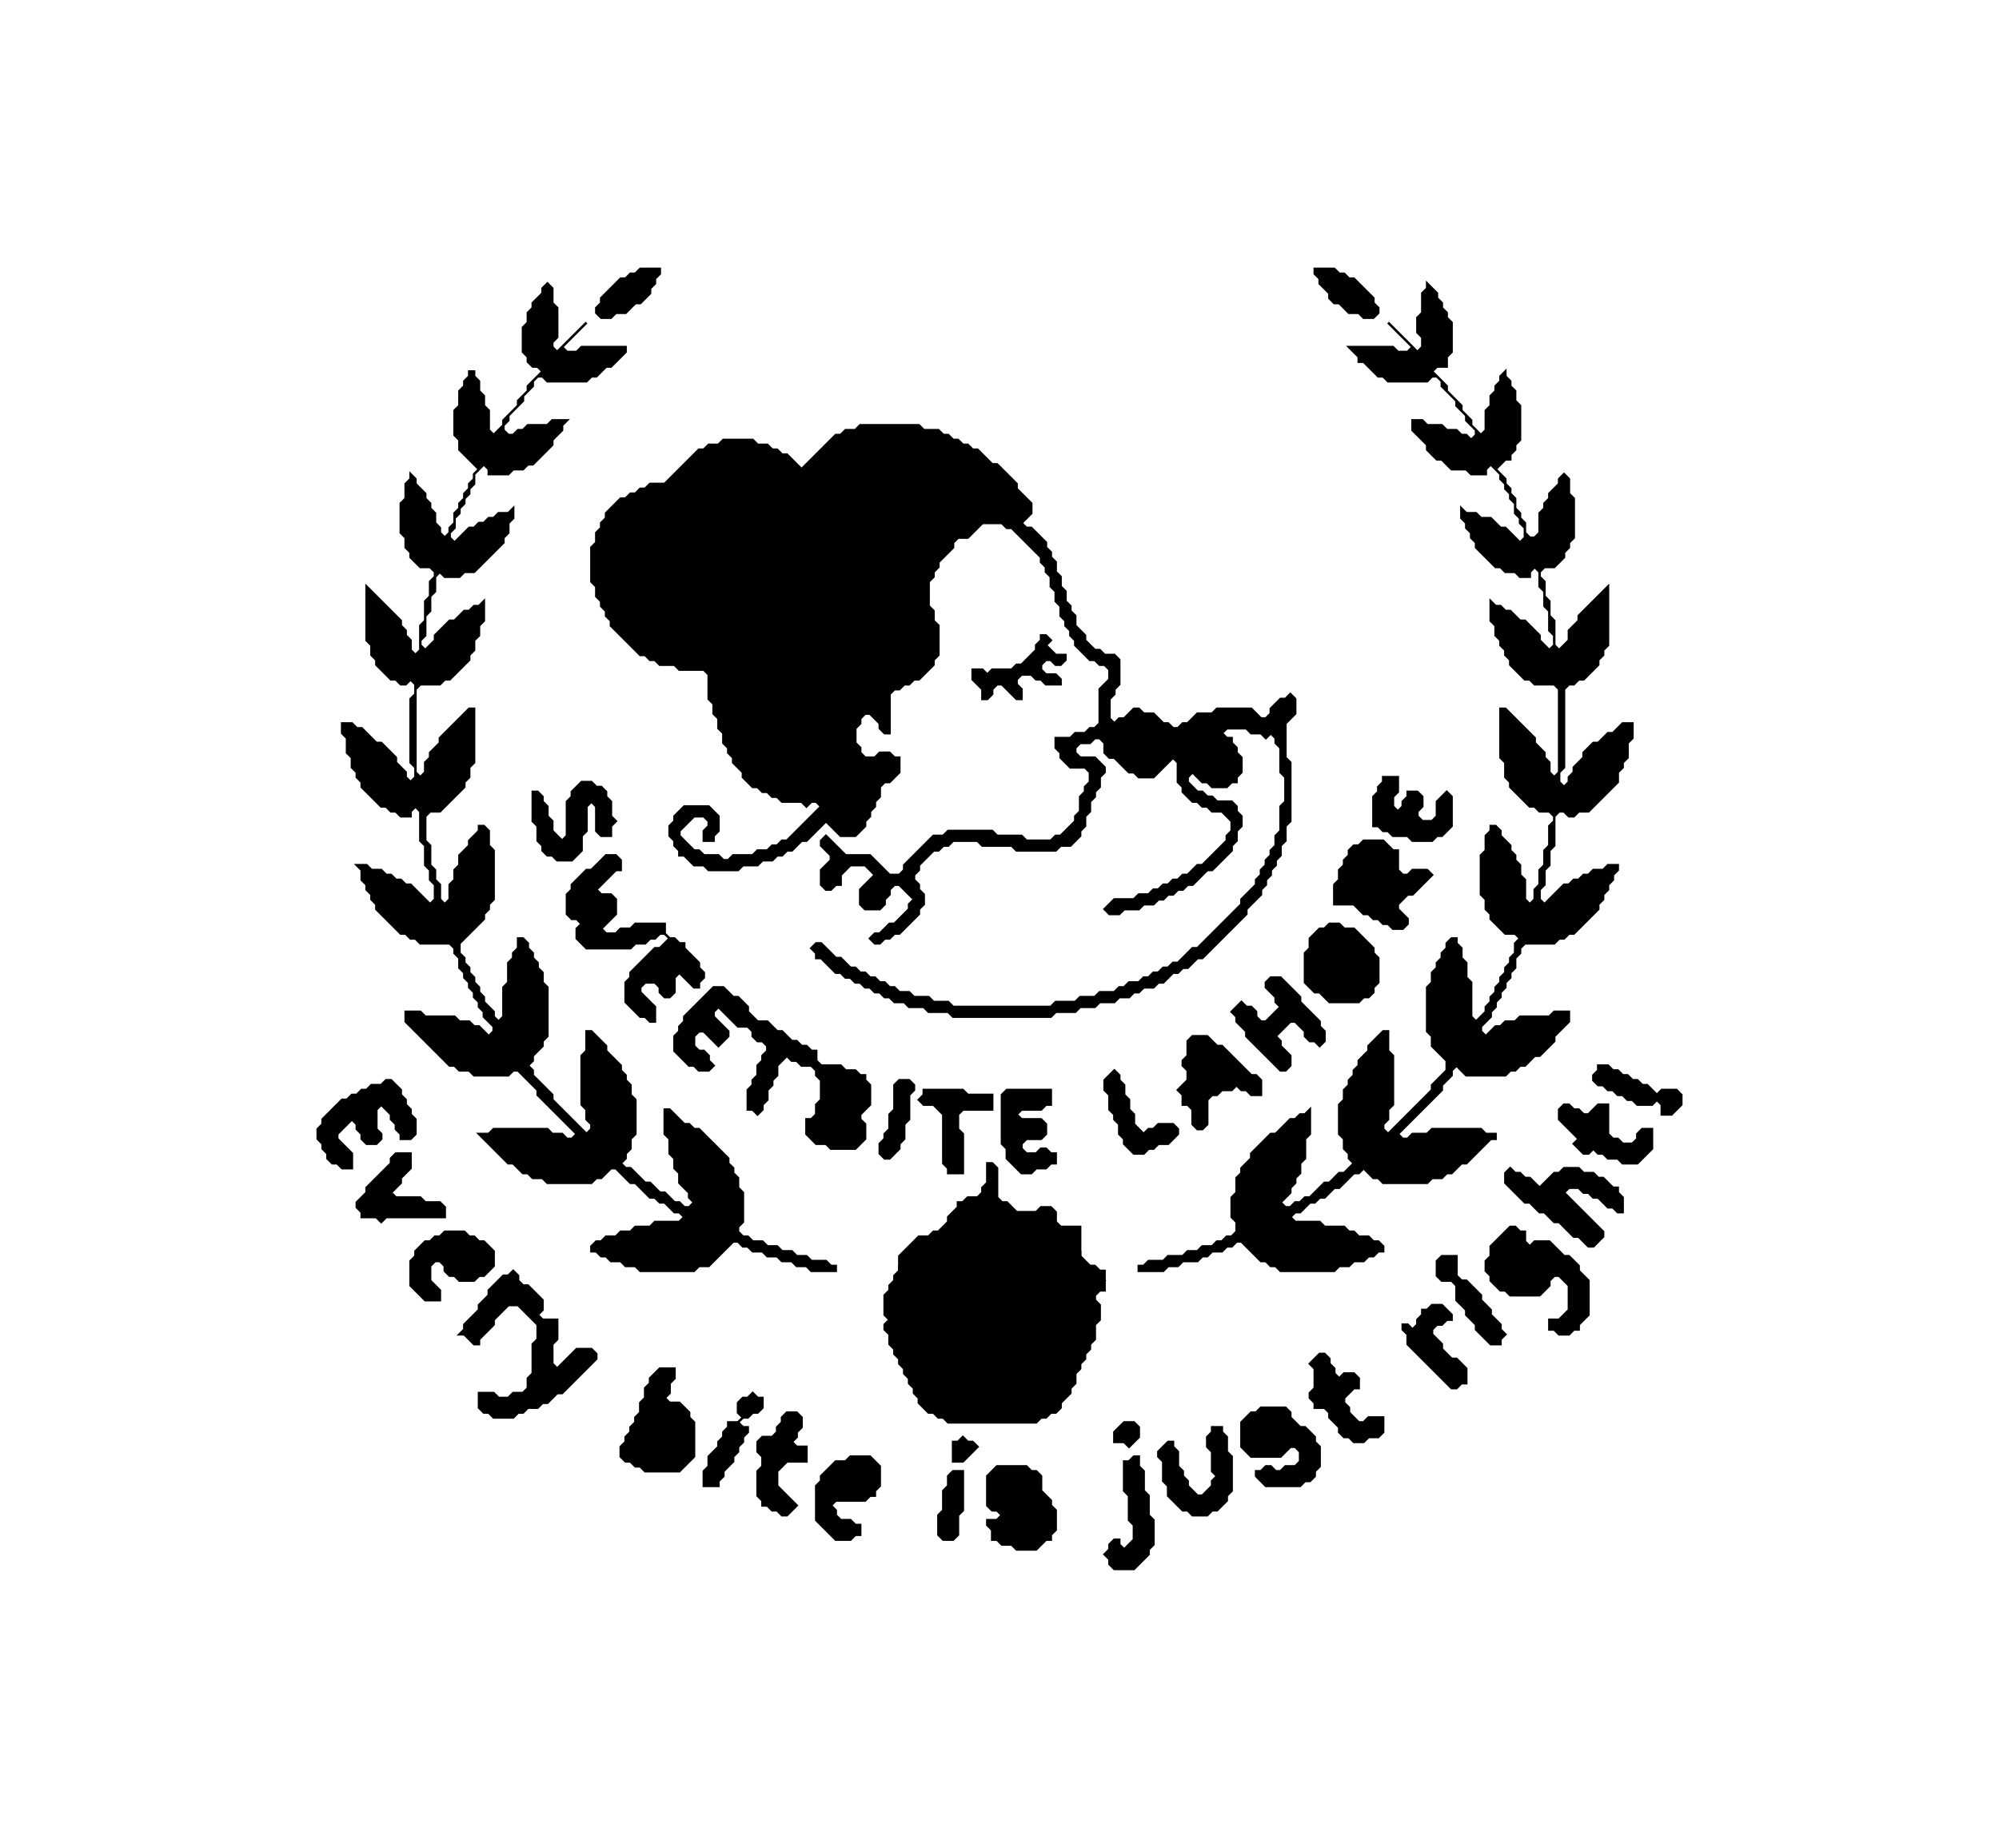
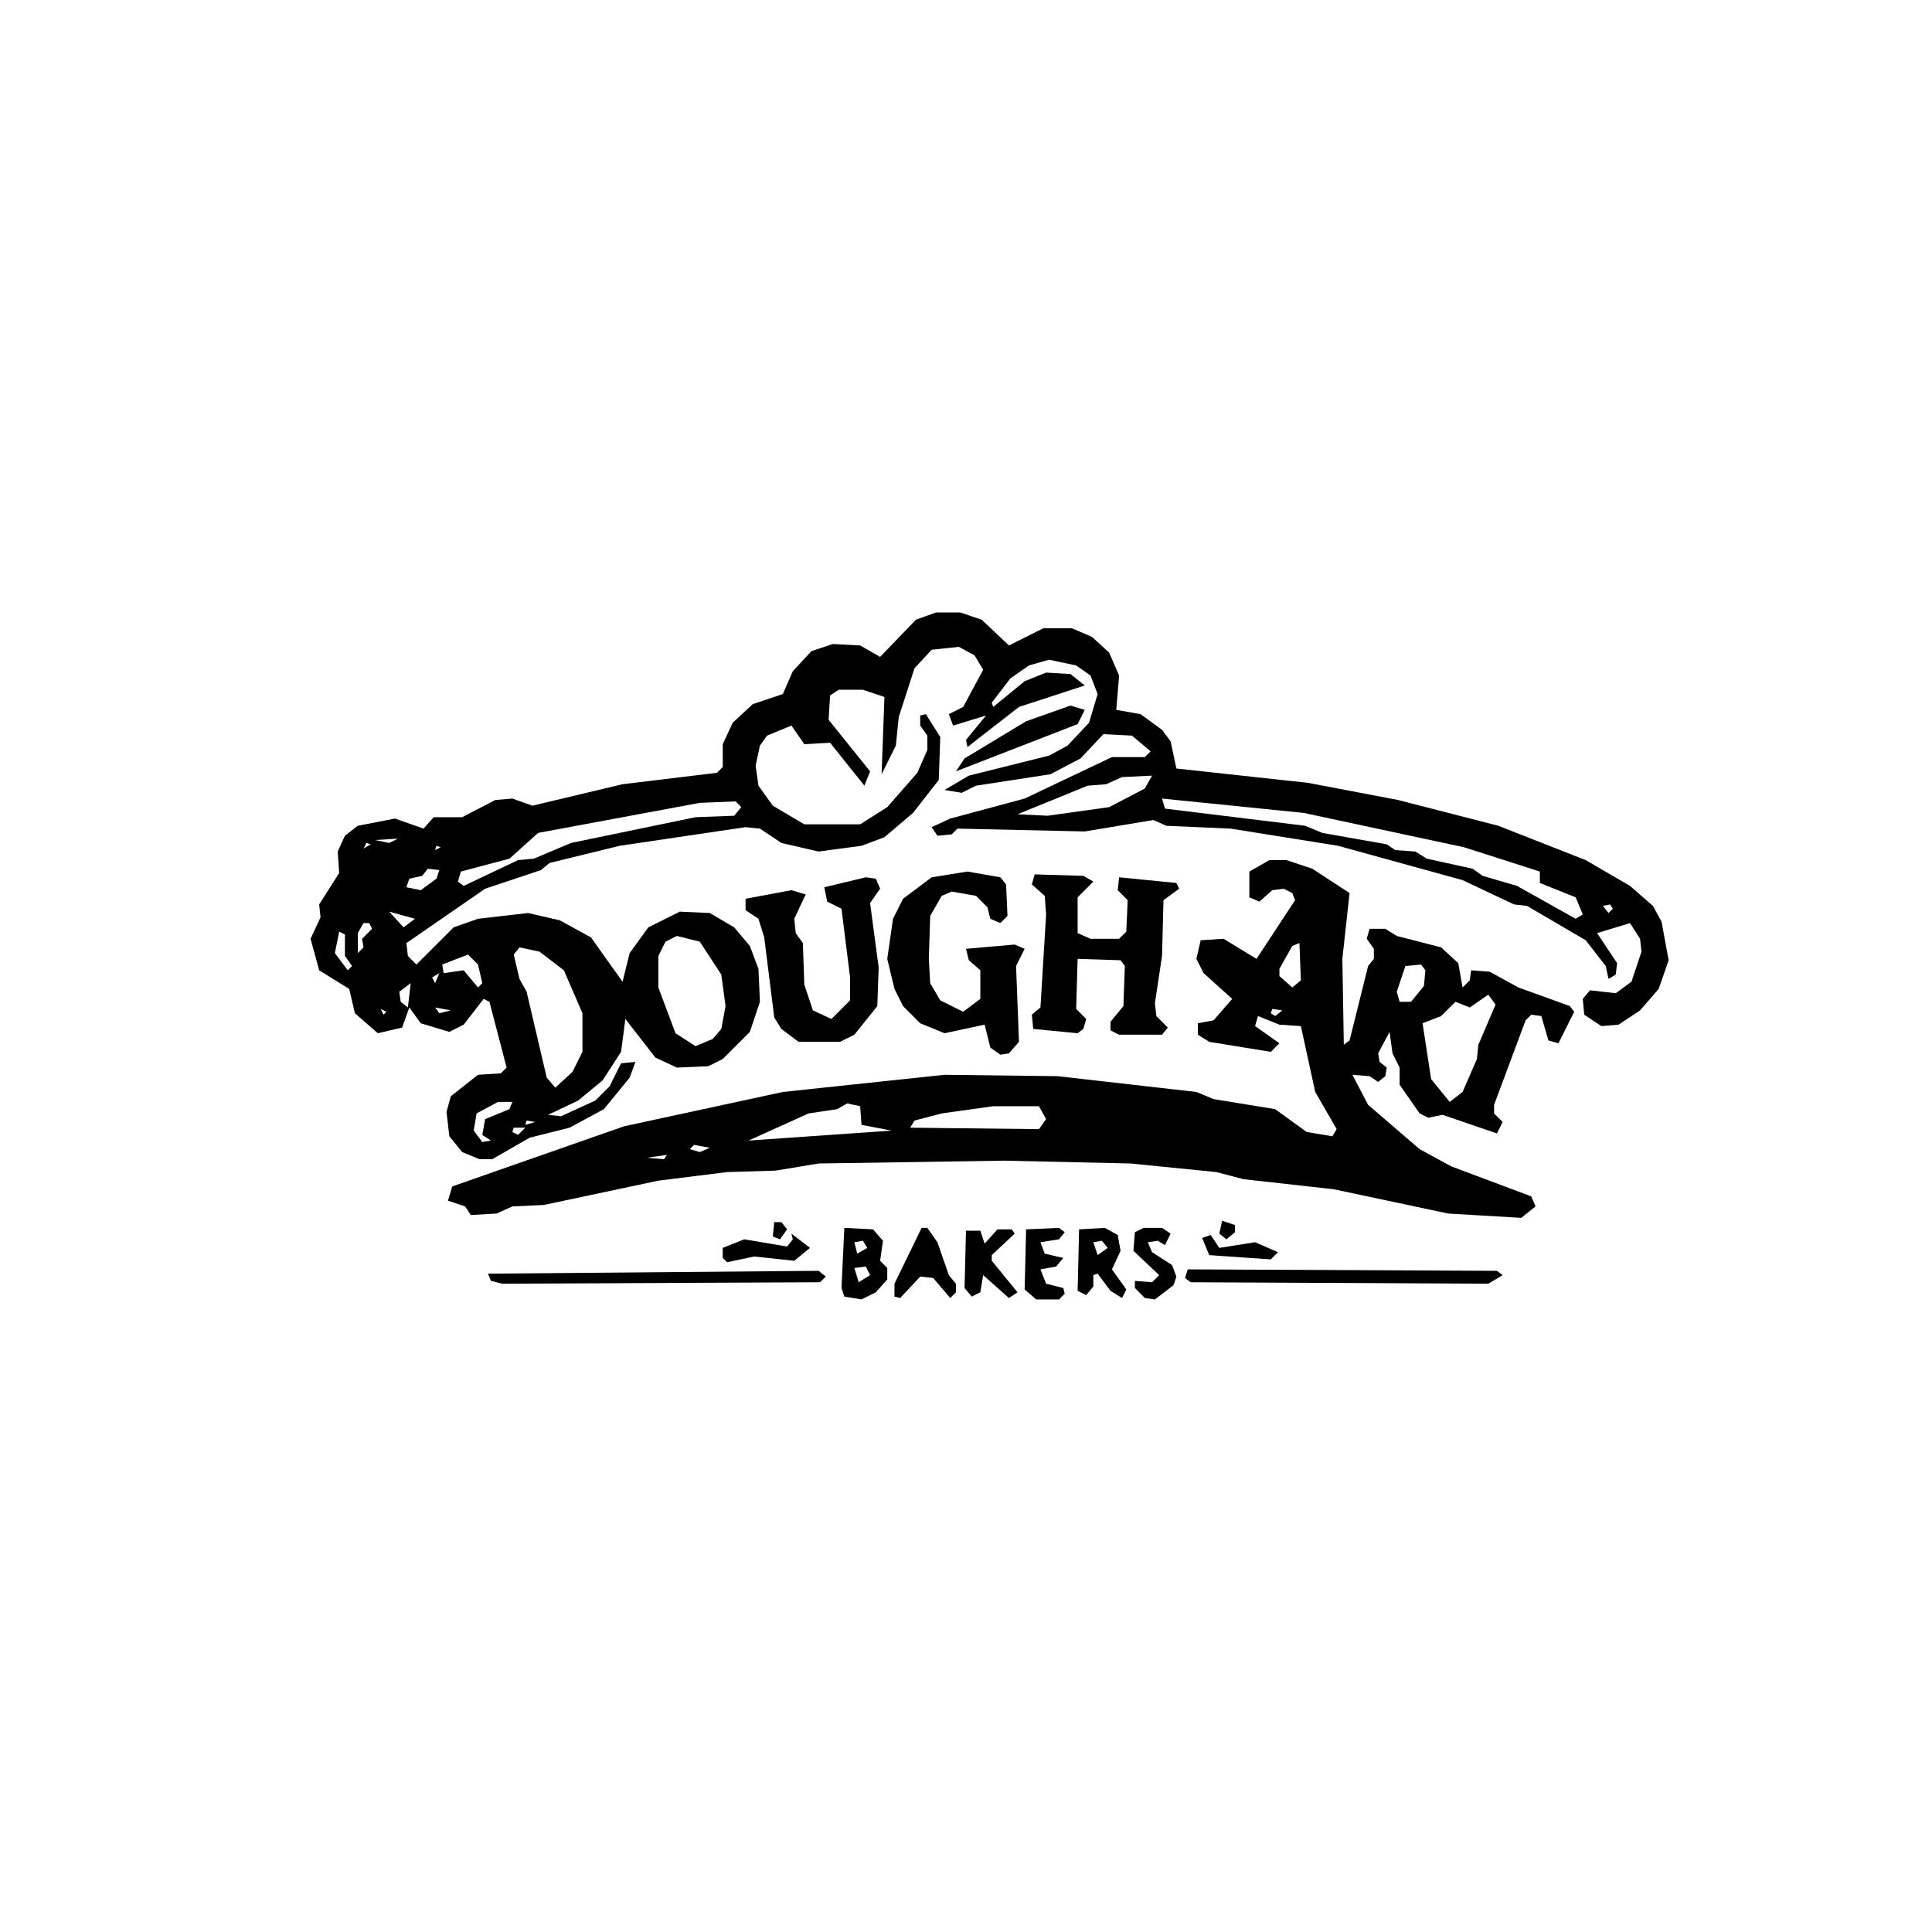
- <svg xmlns="http://www.w3.org/2000/svg" baseProfile="full" height="378" version="1.1" width="409">
-   <defs />
-   <polygon fill="black" points="204,311 205,310 211,310 212,311 210,313 207,313 206,312 205,312" stroke="black" stroke-width="0.5" />
-   <polygon fill="black" points="195,301 194,302 194,304 193,305 193,309 192,310 192,314 193,315 195,315 196,314 196,310 197,309 197,301" stroke="black" stroke-width="0.5" />
-   <polygon fill="black" points="204,300 202,302 202,308 203,309 204,309 205,310 204,311 202,311 202,312 203,313 203,315 204,315 205,316 207,316 208,317 212,317 214,315 215,315 215,314 216,313 216,309 215,308 215,307 213,305 213,302 212,301 211,301 210,300" stroke="black" stroke-width="0.5" />
-   <polygon fill="black" points="232,298 231,299 230,299 230,305 231,306 231,311 232,312 232,315 230,317 229,316 229,315 228,315 227,316 227,317 226,318 227,319 227,320 228,321 232,321 235,318 235,317 236,316 236,311 235,310 235,306 234,305 234,301 233,300 233,298" stroke="black" stroke-width="0.5" />
-   <polygon fill="black" points="174,298 173,299 171,299 168,302 168,303 167,304 167,311 171,315 174,315 175,314 176,314 176,312 175,312 174,311 172,311 171,310 171,309 170,308 171,307 177,307 178,306 179,306 179,305 180,304 180,300 178,298" stroke="black" stroke-width="0.5" />
-   <polygon fill="black" points="197,294 196,295 195,295 195,299 197,299 200,296 199,295 198,295" stroke="black" stroke-width="0.5" />
-   <polygon fill="black" points="248,292 248,293 247,294 247,296 248,297 248,301 249,302 248,303 248,304 246,306 245,306 243,304 243,303 242,302 242,301 241,300 241,297 240,296 240,295 239,295 237,297 237,298 238,299 238,303 239,304 239,306 242,309 243,309 244,310 247,310 248,309 249,309 251,307 251,306 252,305 252,298 251,297 251,294 250,293 250,292" stroke="black" stroke-width="0.5" />
-   <polygon fill="black" points="230,291 228,293 228,295 230,295 231,296 233,294 233,292 232,291" stroke="black" stroke-width="0.5" />
-   <polygon fill="black" points="134,291 135,290 136,290 138,292 138,293 139,294 138,295 138,296 137,297 133,297 132,296 132,295 133,294 133,293 134,292" stroke="black" stroke-width="0.5" />
-   <polygon fill="black" points="161,289 160,290 160,291 159,292 159,293 158,294 156,294 155,295 155,297 156,298 156,300 155,301 155,306 156,307 156,308 157,308 158,309 159,309 160,310 161,310 163,308 159,304 159,301 161,299 165,299 165,296 163,296 162,295 163,294 163,293 164,292 164,290 163,289" stroke="black" stroke-width="0.5" />
-   <polygon fill="black" points="258,288 257,289 256,289 254,291 254,296 256,298 262,298 264,296 265,296 266,297 266,299 265,300 263,300 262,301 261,301 260,300 259,300 258,301 257,301 257,302 259,304 266,304 267,303 268,303 269,302 269,301 270,300 270,296 269,295 269,294 267,292 266,292 264,290 264,289 263,288" stroke="black" stroke-width="0.5" />
-   <polygon fill="black" points="154,285 153,286 152,286 151,287 151,289 152,290 151,291 149,291 149,292 148,293 148,294 147,295 147,296 145,298 145,300 144,301 144,304 147,304 147,303 148,302 148,301 150,299 150,298 151,297 151,296 152,295 152,294 153,293 153,292 152,292 151,291 152,290 153,290 154,289 155,289 156,288 156,286 155,286" stroke="black" stroke-width="0.5" />
-   <polygon fill="black" points="135,280 133,282 133,283 132,284 132,286 131,287 131,289 130,290 130,291 129,292 129,293 128,294 128,295 127,296 127,298 128,299 129,299 130,300 131,300 132,301 139,301 142,298 142,291 141,290 141,289 139,287 137,287 136,286 137,285 137,283 138,282 138,280" stroke="black" stroke-width="0.5" />
-   <polygon fill="black" points="270,277 268,279 269,280 269,284 268,285 268,286 269,287 269,288 271,288 272,289 272,290 274,292 274,293 275,294 276,294 277,295 279,295 280,294 282,294 283,293 283,290 280,290 279,291 278,291 276,289 276,288 275,287 275,286 277,284 278,284 278,282 277,281 275,281 274,282 273,281 273,280 272,279 272,278 271,277" stroke="black" stroke-width="0.5" />
-   <polygon fill="black" points="293,267 292,268 291,268 291,269 290,270 290,271 289,272 288,271 287,271 287,272 288,273 288,275 297,284 298,284 299,283 300,283 300,280 298,278 297,278 295,276 295,275 293,273 293,272 294,271 295,271 296,270 297,270 297,269 295,267" stroke="black" stroke-width="0.5" />
-   <polygon fill="black" points="105,260 104,261 103,261 100,264 100,265 98,267 98,268 95,271 95,272 94,273 95,273 97,275 98,275 98,274 101,271 101,270 104,267 106,267 110,271 110,274 109,275 109,281 108,282 108,284 107,285 105,285 104,286 102,286 101,285 98,285 98,288 99,289 100,289 101,290 105,290 106,289 107,289 108,288 110,288 111,287 112,287 114,285 115,285 122,278 122,277 121,276 118,276 114,280 113,279 113,275 114,274 114,270 111,270 110,269 111,268 111,266 108,263 107,263 106,262 106,261" stroke="black" stroke-width="0.5" />
-   <polygon fill="black" points="295,257 294,258 294,261 295,262 297,262 298,263 298,266 300,268 300,269 302,271 302,272 305,275 307,275 307,274 308,273 307,272 307,271 305,269 305,268 303,266 303,265 300,262 299,262 298,261 298,257" stroke="black" stroke-width="0.5" />
-   <polygon fill="black" points="311,255 313,257 313,261 312,262 311,261 310,261 309,260 309,257" stroke="black" stroke-width="0.5" />
-   <polygon fill="black" points="91,252 90,253 89,253 88,254 87,254 85,256 85,257 84,258 84,263 87,266 90,266 90,264 88,262 88,259 89,258 90,258 91,259 91,260 92,261 93,261 94,262 97,262 98,261 99,261 101,259 101,256 99,254 98,254 97,253 96,253 95,252" stroke="black" stroke-width="0.5" />
-   <polygon fill="black" points="309,251 305,255 305,257 304,258 304,260 305,261 305,262 307,264 308,264 309,265 315,265 317,263 317,262 318,261 319,261 321,263 321,268 319,270 317,270 317,272 318,272 319,273 321,273 322,272 323,272 323,271 325,269 325,262 323,260 323,259 321,257 320,257 317,254 314,254 313,255 312,254 312,252 311,252 310,251" stroke="black" stroke-width="0.5" />
-   <polygon fill="black" points="212,249 213,248 214,248 216,250 216,252 217,253 218,252 219,252 220,253 220,255 221,256 221,259 222,260 224,260 226,262 223,265 224,266 224,267 223,268 224,269 223,270 221,270 221,271 222,272 222,273 221,274 220,273 217,273 217,274 213,278 211,278 210,279 204,279 203,278 201,278 200,277 198,277 197,278 192,278 191,277 189,277 188,276 187,276 183,272 183,271 182,270 182,265 183,264 183,263 184,262 184,259 185,258 185,257 186,256 187,256 189,254 190,254 191,253 193,253 194,252 194,251 195,250 196,251 196,254 197,255 197,256 198,257 199,257 199,256 200,255 201,256 206,256 207,255 207,254 208,253 208,251 210,249" stroke="black" stroke-width="0.5" />
-   <polygon fill="black" points="309,239 308,240 308,242 312,246 313,246 315,248 316,248 318,250 319,250 322,253 323,253 325,255 326,255 328,253 328,252 320,244 321,243 323,243 324,244 325,244 326,245 327,245 329,247 330,247 331,248 332,248 332,245 331,244 331,243 330,243 328,241 327,241 326,240 324,240 323,239 320,239 319,240 318,240 315,243 313,241 312,241 311,240 310,240" stroke="black" stroke-width="0.5" />
-   <polygon fill="black" points="202,238 202,242 201,243 201,244 200,245 198,245 197,246 196,246 196,247 194,249 194,250 192,252 191,252 190,253 188,253 184,257 184,260 183,261 183,262 182,263 182,264 181,265 181,269 182,270 181,271 181,272 182,273 182,275 183,276 183,277 184,278 184,279 185,280 185,281 186,282 186,283 187,284 187,285 188,286 188,287 190,289 191,289 192,290 193,290 194,291 212,291 213,290 214,290 215,289 216,289 217,288 217,287 219,285 219,284 220,283 220,281 221,280 221,279 222,278 222,277 223,276 223,275 224,274 224,271 225,270 225,267 224,266 224,265 225,264 226,264 226,260 225,260 224,259 223,259 221,257 221,251 217,251 216,250 216,248 215,247 213,247 212,248 208,248 206,246 205,246 204,245 204,239 203,238" stroke="black" stroke-width="0.5" />
-   <polygon fill="black" points="81,236 80,237 80,238 75,243 75,244 73,246 73,247 74,248 74,249 77,249 78,250 79,249 91,249 91,247 90,246 87,246 86,245 81,245 80,244 82,242 82,241 84,239 84,236" stroke="black" stroke-width="0.5" />
-   <polygon fill="black" points="320,226 319,227 319,229 323,233 322,234 324,236 325,236 326,235 327,236 328,236 329,237 331,237 332,238 335,238 338,235 338,231 336,231 335,232 335,233 334,234 332,234 331,233 330,233 329,232 329,226 327,226 325,228 324,228 323,227 322,227 321,226" stroke="black" stroke-width="0.5" />
-   <polygon fill="black" points="206,223 205,224 205,234 206,235 206,237 209,240 211,240 212,239 214,239 215,238 216,238 216,236 215,236 214,235 213,235 212,236 210,236 209,235 209,234 210,233 213,233 214,232 214,230 213,229 209,229 208,228 209,227 213,227 214,226 215,226 215,223" stroke="black" stroke-width="0.5" />
-   <polygon fill="black" points="189,223 189,224 188,225 189,226 191,226 193,228 193,238 194,239 194,240 197,240 197,232 196,231 196,228 197,227 203,227 203,224 198,224 197,223" stroke="black" stroke-width="0.5" />
-   <polygon fill="black" points="184,221 183,222 183,227 182,228 182,231 181,232 181,233 180,234 180,236 181,237 182,237 184,235 184,234 185,233 185,230 186,229 186,224 187,223 187,222 186,221" stroke="black" stroke-width="0.5" />
-   <polygon fill="black" points="79,221 78,222 76,222 75,223 74,223 73,224 72,224 71,225 70,225 66,229 66,230 65,231 65,233 66,234 66,235 67,236 67,237 68,238 69,238 70,239 72,239 72,236 69,233 69,232 72,229 73,230 73,231 74,232 74,233 75,234 77,234 78,233 78,232 77,231 77,227 78,226 80,228 80,229 81,230 81,231 82,232 82,233 84,233 85,232 85,229 84,228 84,227 83,226 83,225 82,224 82,223 80,221" stroke="black" stroke-width="0.5" />
-   <polygon fill="black" points="228,219 226,221 226,223 227,224 227,227 228,228 228,229 229,230 229,232 230,233 230,234 232,236 234,236 235,235 236,235 237,234 239,234 241,232 241,231 240,230 237,230 236,231 235,231 234,232 232,230 232,228 231,227 231,225 230,224 230,222 229,221 229,220" stroke="black" stroke-width="0.5" />
-   <polygon fill="black" points="327,218 327,219 326,220 326,221 327,222 328,222 329,223 330,223 331,224 332,224 333,225 334,225 335,226 338,226 339,225 340,226 340,228 342,228 344,226 344,224 343,223 340,223 339,224 337,222 336,222 335,221 334,221 333,220 332,220 331,219 330,219 329,218" stroke="black" stroke-width="0.5" />
-   <polygon fill="black" points="244,212 243,213 243,216 242,217 242,218 243,219 243,221 241,223 242,224 242,226 243,226 244,227 244,230 245,231 246,231 247,230 247,225 248,224 249,224 250,223 252,223 253,222 254,223 255,223 256,224 258,224 258,221 257,220 256,220 250,214 249,214 247,212" stroke="black" stroke-width="0.5" />
-   <polygon fill="black" points="146,202 140,208 140,209 139,210 139,211 138,212 138,215 141,218 142,218 143,219 145,219 146,218 145,217 145,216 144,215 143,215 142,214 142,212 143,211 144,211 147,214 149,212 149,211 146,208 146,207 147,206 151,210 153,210 154,211 154,212 155,213 156,213 157,214 157,215 156,216 156,217 155,218 155,220 154,221 154,222 153,223 153,227 154,227 155,228 156,227 156,226 157,225 157,223 158,222 158,221 159,220 159,218 161,216 162,217 163,217 164,218 166,218 167,219 167,220 168,221 168,225 167,226 167,228 166,229 165,229 165,232 167,234 169,234 170,235 175,235 177,233 177,230 176,229 176,228 178,226 178,222 177,221 177,220 176,220 175,219 173,219 172,218 168,218 167,217 167,215 166,215 165,214 164,214 163,213 162,213 160,211 159,211 157,209 155,209 153,207 153,206 151,204 150,204 148,202" stroke="black" stroke-width="0.5" />
-   <polygon fill="black" points="260,200 259,201 259,202 261,204 261,205 262,206 259,209 258,209 257,208 257,207 256,206 255,206 254,205 252,207 253,208 253,209 255,211 255,212 262,219 263,219 264,218 264,216 262,214 262,213 261,212 264,209 265,209 267,211 267,212 268,213 269,213 270,214 271,213 271,211 270,210 270,209 266,205 266,204 262,200" stroke="black" stroke-width="0.5" />
-   <polygon fill="black" points="272,193 274,193 275,194 276,194 278,196 278,197 279,198 279,199 276,202 275,201 273,201 270,198 270,195" stroke="black" stroke-width="0.5" />
-   <polygon fill="black" points="272,189 271,190 270,190 268,192 268,194 267,195 267,201 269,203 270,203 272,205 278,205 279,204 280,204 281,203 281,202 282,201 282,196 281,195 281,194 277,190 275,190 274,189" stroke="black" stroke-width="0.5" />
-   <polygon fill="black" points="280,176 282,176 283,177 283,179 282,180 282,181 280,183 279,182 278,182 277,181 277,180 278,179 278,178" stroke="black" stroke-width="0.5" />
-   <polygon fill="black" points="124,175 121,178 120,178 117,181 117,182 116,183 116,187 117,188 118,188 119,189 118,190 118,192 120,194 129,194 130,193 132,193 133,192 134,192 135,191 136,191 137,192 135,194 134,194 129,199 129,200 128,201 128,205 131,208 132,208 133,209 134,209 134,206 131,203 131,202 132,201 134,201 135,202 135,203 136,204 137,204 138,203 138,200 139,199 142,202 143,202 143,201 144,200 144,199 143,198 143,197 140,194 140,193 139,193 138,192 137,192 136,191 136,189 130,189 129,190 127,190 126,191 124,191 123,190 126,187 126,184 125,183 123,183 122,182 126,178 127,178 127,176 126,175" stroke="black" stroke-width="0.5" />
-   <polygon fill="black" points="279,172 278,173 277,173 276,174 276,175 275,176 275,177 274,178 274,180 273,181 273,185 277,185 279,187 280,187 281,188 282,188 283,189 284,189 285,190 287,190 288,189 288,188 286,186 286,185 288,183 289,183 293,179 292,178 289,178 288,179 287,179 286,178 286,174 285,174 283,172" stroke="black" stroke-width="0.5" />
-   <polygon fill="black" points="119,160 117,162 117,163 116,164 116,171 115,172 113,170 113,168 112,167 112,165 111,164 111,163 110,162 109,162 109,168 110,169 110,172 111,173 111,174 112,175 113,175 114,176 117,176 119,174 119,171 120,170 120,165 121,164 122,165 122,170 123,171 125,171 125,169 126,168 125,167 125,164 124,163 124,162 123,161 122,161 121,160" stroke="black" stroke-width="0.5" />
-   <polygon fill="black" points="283,159 283,160 282,161 282,162 281,163 281,169 282,169 283,170 284,170 285,171 288,171 289,172 293,172 294,171 295,171 297,169 297,163 296,162 294,164 294,167 293,168 291,168 290,167 290,166 291,165 291,163 290,162 288,162 288,163 287,164 287,165 286,166 285,165 285,163 286,162 286,159" stroke="black" stroke-width="0.5" />
-   <polygon fill="black" points="242,153 243,152 249,152 252,155 252,157 250,159 249,159 248,158 247,158" stroke="black" stroke-width="0.5" />
-   <polygon fill="black" points="245,149 246,148 249,148 250,149 249,150 246,150" stroke="black" stroke-width="0.5" />
-   <polygon fill="black" points="231,148 236,148 240,152 240,153 236,157 233,157 232,156 231,156 228,153 228,151" stroke="black" stroke-width="0.5" />
-   <polygon fill="black" points="174,142 175,141 180,141 181,142 179,144 175,144 175,145 173,147 172,146 172,143 173,142" stroke="black" stroke-width="0.5" />
-   <polygon fill="black" points="213,130 213,131 212,132 212,133 209,136 208,136 207,137 203,137 202,138 201,137 199,137 199,139 201,141 201,143 202,143 203,142 203,141 204,140 205,140 208,143 209,143 209,141 208,140 208,139 209,138 211,138 212,139 213,139 214,140 217,140 217,139 216,138 214,138 213,137 213,136 214,135 215,135 216,136 217,136 218,135 218,134 216,134 214,132 215,131 214,130" stroke="black" stroke-width="0.5" />
-   <polygon fill="black" points="149,128 150,127 151,128 151,129 150,130 150,131 148,133 147,133 146,134 137,134 136,133 136,132 137,131 138,132 139,132 140,131 142,131 143,130 145,130 146,129 147,129 148,128" stroke="black" stroke-width="0.5" />
-   <polygon fill="black" points="203,100 204,99 208,103 208,104 209,105 208,106 207,106 204,103 204,102 203,101" stroke="black" stroke-width="0.5" />
-   <polygon fill="black" points="151,94 152,93 156,93 157,94 158,94 162,98 162,99 160,101 159,101 157,99 157,98 154,95 152,95" stroke="black" stroke-width="0.5" />
-   <polygon fill="black" points="177,90 178,89 187,89 188,90 190,90 191,91 193,91 194,92 195,92 196,93 197,93 200,96 199,97 198,97 197,96 196,96 195,95 194,95 193,94 192,94 191,93 187,93 186,92 176,92 175,93 174,93 173,92 175,90" stroke="black" stroke-width="0.5" />
-   <polygon fill="black" points="176,87 175,88 173,88 172,89 171,89 164,96 161,93 160,93 159,92 158,92 157,91 155,91 154,90 148,90 147,91 145,91 144,92 143,92 136,99 133,99 132,100 131,100 130,101 129,101 128,102 127,102 124,105 124,106 123,107 123,108 122,109 122,111 121,112 121,119 122,120 122,122 123,123 123,124 124,125 124,126 125,127 125,128 131,134 132,134 133,135 134,135 135,136 138,136 139,137 144,137 145,138 145,143 146,144 146,146 147,147 147,149 148,150 148,152 149,153 149,154 150,155 150,156 152,158 152,159 154,161 155,161 156,162 157,162 158,163 159,163 160,164 164,164 165,165 166,164 167,164 168,165 161,172 160,172 159,173 158,173 157,174 155,174 154,175 150,175 149,176 148,176 147,175 144,175 143,174 142,174 139,171 139,170 142,167 144,167 145,168 145,169 144,170 144,172 146,172 146,171 147,170 147,167 145,165 140,165 138,167 138,168 137,169 137,171 138,172 138,173 139,174 139,175 140,175 142,177 144,177 145,178 151,178 152,177 155,177 156,176 158,176 159,175 160,175 161,174 162,174 164,172 165,172 169,168 172,171 175,171 177,169 177,168 178,167 178,166 179,165 179,164 180,163 180,161 181,160 182,160 184,158 184,155 183,155 182,154 180,154 179,155 177,155 176,154 176,153 175,152 175,149 176,148 176,147 177,146 178,146 180,148 180,149 181,150 182,150 182,142 183,141 184,141 185,140 186,140 187,139 188,139 191,136 191,135 192,134 192,128 191,127 191,125 190,124 190,119 191,118 191,117 192,116 192,115 195,112 195,111 196,110 198,110 201,107 205,107 206,108 207,108 213,114 213,115 214,116 214,117 215,118 215,120 216,121 216,123 217,124 217,126 218,127 218,128 219,129 219,130 220,131 220,132 223,135 224,135 225,136 226,136 227,137 227,139 225,141 225,148 224,149 223,149 222,150 220,150 219,151 216,151 216,153 217,154 217,155 219,157 222,157 223,158 223,160 222,161 222,162 221,163 221,166 220,167 220,168 217,171 216,171 215,172 210,172 209,171 204,171 203,170 194,170 193,171 191,171 185,177 185,178 184,179 182,179 178,175 173,175 169,171 168,172 168,173 170,175 170,176 168,178 168,181 169,182 170,182 171,181 172,181 172,179 174,177 177,177 179,179 176,182 176,185 177,186 180,186 181,185 181,184 182,183 182,182 183,181 184,181 187,184 186,185 186,186 183,189 182,189 180,191 179,191 178,192 179,193 180,193 181,192 182,192 183,191 184,191 188,187 188,186 189,185 189,183 188,182 188,181 187,180 187,179 188,178 188,177 191,174 192,174 193,173 194,173 195,172 200,172 201,173 207,173 208,174 216,174 217,173 219,173 221,171 221,170 222,169 222,167 223,166 223,164 224,163 224,162 225,161 225,159 226,158 226,157 224,155 221,155 220,154 220,153 221,152 223,152 224,151 225,151 226,152 226,154 227,155 228,155 231,158 232,158 233,159 236,159 240,155 241,156 241,160 242,161 242,162 244,164 245,164 246,165 247,165 248,166 250,166 252,168 252,170 251,171 251,172 246,177 245,177 243,179 242,179 241,180 240,180 239,181 238,181 237,182 236,182 235,183 233,183 232,184 228,184 226,186 227,187 229,187 230,186 233,186 234,185 236,185 237,184 238,184 239,183 240,183 241,182 242,182 243,181 244,181 247,178 248,178 252,174 252,173 253,172 253,170 254,169 254,167 253,166 253,165 252,164 249,164 248,163 247,163 246,162 245,162 243,160 243,159 244,158 246,160 247,160 248,161 251,161 252,160 253,160 253,159 254,158 254,155 253,154 253,153 252,152 252,151 251,151 250,150 251,149 255,149 256,150 258,150 259,151 260,150 261,151 261,152 262,153 262,158 263,159 263,164 262,165 262,170 261,171 261,173 260,174 260,175 259,176 259,177 258,178 258,179 257,180 257,181 254,184 254,185 245,194 244,194 241,197 240,197 239,198 238,198 237,199 236,199 235,200 234,200 233,201 231,201 230,202 229,202 228,203 225,203 224,204 221,204 220,205 216,205 215,206 195,206 194,205 191,205 190,204 187,204 186,203 184,203 183,202 182,202 181,201 180,201 179,200 178,200 177,199 176,199 175,198 174,198 172,196 171,196 168,193 167,193 166,194 167,195 167,196 168,196 171,199 172,199 173,200 174,200 175,201 176,201 177,202 178,202 179,203 180,203 181,204 182,204 183,205 185,205 186,206 189,206 190,207 194,207 195,208 215,208 216,207 220,207 221,206 224,206 225,205 228,205 229,204 231,204 232,203 233,203 234,202 236,202 237,201 238,201 240,199 241,199 242,198 243,198 245,196 246,196 255,187 255,186 258,183 258,182 259,181 259,180 260,179 260,178 261,177 261,176 262,175 262,173 263,172 263,169 264,168 264,156 263,155 263,148 265,146 265,143 264,142 263,143 262,143 260,145 260,146 259,147 258,147 256,145 249,145 248,146 245,146 243,148 242,148 241,149 240,149 239,148 238,148 236,146 234,146 233,145 232,145 230,147 229,147 228,148 227,147 227,143 228,142 228,141 229,140 229,135 228,134 226,134 225,133 224,133 222,131 222,130 220,128 220,126 219,125 219,124 218,123 218,121 217,120 217,118 216,117 216,115 215,114 215,113 214,112 214,111 211,108 210,108 209,107 211,105 211,103 208,100 208,99 204,95 203,95 200,92 199,92 198,91 197,91 196,90 195,90 194,89 193,89 192,88 189,88 188,87" stroke="black" stroke-width="0.5" />
-   <polygon fill="black" points="292,58 292,59 291,60 291,64 290,65 290,68 291,69 291,71 290,72 284,66 289,71 288,72 286,72 285,71 276,71 278,73 278,74 279,74 282,77 283,77 284,78 292,78 293,77 294,77 295,78 295,79 298,82 298,83 300,85 300,86 302,88 302,89 301,90 300,89 299,89 298,88 296,88 295,87 292,87 291,86 289,86 289,88 292,91 292,92 294,94 295,94 297,96 300,96 301,97 304,97 304,96 305,95 307,97 307,98 308,99 308,100 309,101 309,102 310,103 310,105 311,106 311,107 312,108 312,110 311,111 308,108 307,108 305,106 303,106 302,105 300,105 299,104 299,106 300,107 300,108 301,109 301,110 302,111 302,112 306,116 307,116 308,117 310,117 311,118 313,118 313,117 314,116 315,117 315,120 316,121 316,124 317,125 317,129 318,130 318,132 317,133 315,131 315,130 312,127 311,127 309,125 308,125 307,124 306,124 305,123 305,127 306,128 306,130 307,131 307,132 308,133 308,134 309,135 309,136 312,139 313,139 314,140 318,140 319,141 319,158 318,159 317,158 317,156 316,155 316,154 314,152 314,151 308,145 307,145 307,155 308,156 308,159 309,160 309,161 313,165 314,165 315,166 317,166 318,167 318,168 317,169 317,173 316,174 316,177 315,178 315,181 314,182 314,184 313,185 312,184 312,180 311,179 311,177 310,176 310,175 309,174 309,173 307,171 307,170 306,169 305,169 305,170 304,171 304,174 303,175 303,183 304,184 304,186 305,187 305,188 308,191 310,191 311,192 310,193 310,195 309,196 309,197 308,198 308,199 307,200 307,201 306,202 306,203 305,204 305,205 304,206 304,207 302,209 301,208 301,201 300,200 300,197 299,196 299,194 298,193 298,192 297,192 296,193 296,194 295,195 295,196 294,197 294,198 293,199 293,201 292,202 292,211 293,212 293,214 296,217 296,219 293,222 293,223 284,232 283,231 283,230 284,229 284,227 285,226 285,216 284,215 284,211 283,211 280,214 280,215 278,217 278,218 277,219 277,220 276,221 276,222 275,223 275,225 274,226 274,232 275,233 275,235 276,236 276,237 277,238 275,240 274,240 272,242 271,242 268,245 267,245 266,246 265,246 264,247 263,247 262,246 264,244 264,243 265,242 265,241 266,240 266,238 267,237 267,233 268,232 268,227 267,228 266,228 265,229 264,229 261,232 260,232 256,236 256,237 254,239 254,240 253,241 253,244 252,245 252,249 253,250 253,252 252,253 251,253 250,254 249,254 248,255 246,255 245,256 243,256 242,257 239,257 238,258 235,258 234,259 233,259 233,260 238,260 239,259 241,259 242,258 245,258 246,257 247,257 248,256 250,256 251,255 252,255 253,254 254,254 258,258 259,258 260,259 261,259 262,260 273,260 274,259 276,259 277,258 279,258 280,257 281,257 282,256 283,256 283,255 282,254 281,254 280,253 278,253 277,252 276,252 275,251 271,251 270,250 265,250 264,249 265,248 266,248 268,246 269,246 270,245 271,245 273,243 274,243 277,240 278,240 279,239 281,241 282,241 283,242 292,242 293,241 295,241 296,240 297,240 299,238 300,238 305,233 306,233 306,232 304,232 303,231 293,231 292,232 289,232 288,233 287,233 286,232 295,223 295,222 297,220 297,219 298,218 300,220 308,220 309,219 310,219 311,218 312,218 314,216 315,216 318,213 318,212 321,209 321,207 318,207 317,208 311,208 310,209 308,209 307,210 306,210 304,212 303,211 303,210 305,208 305,207 306,206 306,205 307,204 307,203 308,202 308,201 309,200 309,199 310,198 310,196 311,195 311,194 312,193 318,193 319,192 320,192 321,191 322,191 327,186 327,185 328,184 328,183 329,182 329,181 330,180 330,179 331,178 331,177 329,177 328,178 326,178 325,179 324,179 323,180 322,180 321,181 320,181 316,185 315,184 315,182 316,181 316,178 317,177 317,174 318,173 318,167 319,166 320,166 321,167 322,167 323,166 325,166 331,160 331,158 332,157 332,156 333,155 333,152 334,151 334,148 332,148 330,150 329,150 327,152 326,152 324,154 324,155 322,157 322,158 321,159 321,160 320,161 319,160 319,158 320,157 320,141 321,140 322,140 323,139 324,139 327,136 327,135 328,134 328,133 329,132 329,120 323,126 323,127 321,129 321,131 319,133 318,132 318,127 317,126 317,123 316,122 316,119 315,118 315,117 316,116 318,116 320,114 320,113 321,112 321,111 322,110 322,102 321,101 321,98 320,97 319,98 319,99 317,101 317,102 316,103 316,104 315,105 315,109 314,110 313,110 312,109 312,107 311,106 311,105 310,104 310,102 309,101 309,100 308,99 308,98 306,96 308,94 309,94 309,93 310,92 310,91 311,90 311,83 310,82 310,80 309,79 309,78 308,77 308,76 307,77 307,78 306,79 306,80 305,81 305,83 304,84 304,88 303,89 301,87 301,86 299,84 299,83 296,80 296,79 293,76 294,75 296,75 296,73 297,72 297,66 296,65 296,64 295,63 295,62 294,61 294,60" stroke="black" stroke-width="0.5" />
-   <polygon fill="black" points="112,58 111,59 111,60 109,62 109,63 108,64 108,66 107,67 107,72 108,73 108,74 109,75 110,75 111,76 108,79 108,80 106,82 106,83 103,86 103,87 101,89 100,88 100,84 99,83 99,81 98,80 98,78 97,77 97,76 96,76 96,77 95,78 95,79 94,80 94,83 93,84 93,89 94,90 94,92 98,96 97,97 97,98 96,99 96,100 95,101 95,102 94,103 94,104 93,105 93,107 92,108 92,109 91,110 90,109 90,108 89,107 89,105 88,104 88,103 87,102 87,101 85,99 85,98 84,97 84,98 83,99 83,102 82,103 82,109 83,110 83,112 84,113 84,114 86,116 88,116 89,117 89,118 88,119 88,122 87,123 87,127 86,128 86,133 85,134 84,133 84,131 83,130 83,129 82,128 82,127 75,120 75,131 76,132 76,134 77,135 77,136 80,139 81,139 82,140 83,140 84,139 85,140 85,142 84,143 84,156 85,157 85,159 84,160 83,159 83,158 81,156 81,155 78,152 77,152 74,149 73,149 72,148 70,148 70,150 71,151 71,154 72,155 72,157 73,158 73,159 74,160 74,161 78,165 79,165 80,166 81,166 82,167 84,167 84,166 85,165 86,166 86,172 87,173 87,177 88,178 88,180 89,181 89,184 88,185 84,181 83,181 82,180 81,180 80,179 79,179 78,178 76,178 75,177 73,177 74,178 74,180 75,181 75,182 76,183 76,184 77,185 77,186 82,191 83,191 84,192 85,192 86,193 92,193 93,194 93,195 94,196 94,198 95,199 95,200 96,201 96,202 97,203 97,204 98,205 98,206 99,207 99,208 101,210 101,211 100,212 98,210 97,210 96,209 94,209 93,208 87,208 86,207 83,207 83,209 92,218 93,218 94,219 96,219 97,220 104,220 105,219 106,219 110,223 110,224 118,232 117,233 116,233 115,232 113,232 112,231 101,231 100,232 98,232 104,238 105,238 107,240 108,240 109,241 111,241 112,242 121,242 122,241 123,241 125,239 126,239 129,242 130,242 133,245 134,245 135,246 136,246 138,248 139,248 140,249 139,250 134,250 133,251 130,251 129,252 127,252 126,253 124,253 123,254 122,254 121,255 121,256 122,256 123,257 124,257 125,258 127,258 128,259 130,259 131,260 142,260 143,259 145,259 150,254 151,254 152,255 153,255 154,256 156,256 157,257 159,257 160,258 162,258 163,259 165,259 166,260 171,260 171,259 170,259 169,258 166,258 165,257 163,257 162,256 160,256 159,255 157,255 156,254 154,254 153,253 152,253 151,252 151,251 152,250 152,244 151,243 151,241 150,240 150,239 149,238 149,237 143,231 142,231 141,230 140,230 137,227 136,227 136,232 137,233 137,236 138,237 138,239 139,240 139,242 141,244 141,245 142,246 141,247 140,247 139,246 138,246 136,244 135,244 133,242 132,242 129,239 128,239 127,238 128,237 128,236 129,235 129,233 130,232 130,225 129,224 129,222 128,221 128,220 127,219 127,218 124,215 124,214 121,211 120,211 120,215 119,216 119,226 120,227 120,229 121,230 121,231 120,232 113,225 113,224 109,220 109,219 108,218 109,217 109,216 111,214 111,213 112,212 112,202 111,201 111,199 110,198 110,197 109,196 109,195 108,194 108,193 107,192 106,192 106,194 105,195 105,196 104,197 104,201 103,202 103,208 102,209 101,208 101,207 99,205 99,204 98,203 98,202 97,201 97,200 96,199 96,198 95,197 95,196 94,195 94,193 99,188 99,187 100,186 100,185 101,184 101,174 100,173 100,170 99,169 98,169 98,170 96,172 96,173 94,175 94,177 93,178 93,180 92,181 92,184 91,185 90,184 90,181 89,180 89,178 88,177 88,173 87,172 87,167 88,166 90,166 95,161 95,160 96,159 96,157 97,156 97,145 96,145 90,151 90,152 88,154 88,155 87,156 87,158 86,159 85,158 85,141 86,140 90,140 91,139 92,139 96,135 96,134 97,133 97,131 98,130 98,128 99,127 99,123 98,124 97,124 96,125 95,125 93,127 92,127 89,130 89,131 87,133 86,132 86,131 87,130 87,126 88,125 88,122 89,121 89,118 90,117 91,118 94,118 95,117 97,117 103,111 103,110 104,109 104,107 105,106 105,104 104,105 102,105 101,106 100,106 99,107 98,107 97,108 96,108 93,111 92,110 92,109 93,108 93,106 94,105 94,104 95,103 95,102 96,101 96,100 97,99 97,97 99,95 100,96 100,97 104,97 105,96 107,96 108,95 109,95 113,91 113,90 115,88 115,87 116,86 113,86 112,87 108,87 107,88 106,88 105,89 104,89 103,88 103,87 104,86 104,85 107,82 107,81 109,79 109,78 110,77 111,77 112,78 120,78 121,77 122,77 124,75 125,75 128,72 128,71 119,71 118,72 116,72 115,71 120,66 114,72 113,71 113,70 114,69 114,63 113,62 113,59" stroke="black" stroke-width="0.5" />
-   <polygon fill="black" points="269,55 269,56 270,57 270,58 272,60 272,61 273,62 274,62 276,64 278,64 279,65 281,65 282,64 282,63 281,62 281,61 277,57 276,57 275,56 274,56 273,55" stroke="black" stroke-width="0.5" />
-   <polygon fill="black" points="131,55 130,56 129,56 128,57 127,57 123,61 123,62 122,63 122,64 123,65 125,65 126,64 128,64 130,62 131,62 133,60 133,59 134,58 134,57 135,56 135,55" stroke="black" stroke-width="0.5" />
+ <svg xmlns="http://www.w3.org/2000/svg" viewBox="0 0 225 225" width="225" height="225">
+   <path d="M 56.83 148.33 L 57.17 149.17 L 58.50 149.50 L 95.50 149.33 L 96.17 148.67 L 95.33 148.00 Z M 138.00 148.83 L 138.67 149.33 L 173.33 149.50 L 175.00 148.50 L 174.33 148.00 L 138.33 147.83 Z M 140.00 144.17 L 140.83 146.17 L 148.00 146.67 L 148.83 145.83 L 146.17 144.67 L 142.00 145.33 L 141.00 143.83 Z M 94.33 145.33 L 92.17 143.67 L 92.33 144.33 L 91.67 145.17 L 86.67 144.33 L 84.17 145.33 L 84.17 146.50 L 84.67 147.00 L 87.83 146.33 L 92.50 146.83 Z M 133.17 143.00 L 132.17 143.50 L 132.00 145.67 L 135.00 148.50 L 134.17 149.33 L 132.17 149.17 L 132.17 150.00 L 133.33 151.17 L 134.50 151.33 L 136.67 149.67 L 137.00 148.67 L 136.50 147.33 L 134.17 145.83 L 133.67 144.67 L 134.83 144.50 L 135.67 145.00 L 136.33 143.67 L 135.33 143.00 Z M 125.67 143.17 L 125.50 150.33 L 126.50 150.83 L 127.33 149.83 L 127.33 148.50 L 127.83 148.33 L 129.33 150.33 L 130.67 151.17 L 131.17 150.17 L 129.50 147.83 L 130.50 145.67 L 130.17 143.83 L 128.67 143.00 Z M 127.33 144.67 L 128.33 144.50 L 129.00 145.33 L 127.83 146.17 Z M 119.50 143.17 L 119.33 150.17 L 120.67 151.33 L 123.33 151.33 L 124.00 150.67 L 123.83 150.00 L 121.83 149.50 L 121.17 147.83 L 123.00 147.50 L 123.83 146.50 L 121.67 146.00 L 121.17 144.67 L 123.33 144.33 L 124.00 143.50 L 123.33 143.00 Z M 117.83 143.17 L 116.17 143.17 L 114.67 144.83 L 114.17 143.33 L 112.50 143.33 L 112.33 150.00 L 113.17 151.00 L 114.17 150.50 L 114.50 148.50 L 117.50 151.17 L 118.50 150.50 L 115.50 146.83 L 115.50 146.17 L 118.17 143.67 Z M 107.33 143.00 L 104.17 149.50 L 104.17 151.00 L 104.83 151.17 L 107.17 148.67 L 108.67 148.83 L 110.67 151.17 L 111.33 150.50 L 111.33 149.50 L 110.50 148.50 L 109.17 144.67 L 108.00 143.00 Z M 98.33 143.00 L 98.00 150.00 L 98.33 151.00 L 100.33 151.33 L 102.00 150.50 L 103.33 149.00 L 103.33 147.67 L 102.50 146.83 L 102.83 144.50 L 101.67 143.17 Z M 99.50 147.67 L 100.83 147.50 L 101.33 148.50 L 100.00 149.33 Z M 99.50 144.67 L 100.50 144.50 L 101.00 145.33 L 99.83 146.00 Z M 90.17 142.33 L 90.00 144.00 L 90.83 144.33 L 91.67 143.17 L 91.00 142.33 Z M 142.33 142.17 L 142.00 143.67 L 142.83 144.33 L 143.83 143.50 L 143.83 142.67 Z M 102.00 102.33 L 100.83 102.17 L 96.00 103.33 L 96.33 105.00 L 98.00 105.83 L 99.00 113.83 L 99.00 116.50 L 96.83 118.67 L 94.67 117.67 L 93.67 114.67 L 93.50 109.83 L 92.67 108.67 L 92.50 107.00 L 93.83 104.17 L 92.17 103.67 L 86.83 104.67 L 86.83 106.00 L 88.33 107.00 L 89.00 109.17 L 90.17 118.50 L 91.00 119.83 L 93.00 121.33 L 97.83 121.33 L 99.50 120.50 L 102.17 117.17 L 102.33 112.67 L 101.33 105.17 L 102.50 103.50 Z M 120.50 101.83 L 120.17 103.00 L 121.67 104.33 L 121.83 106.50 L 121.17 117.33 L 120.17 118.17 L 120.33 119.83 L 125.50 120.33 L 126.17 119.83 L 126.50 118.67 L 125.33 117.50 L 125.50 111.67 L 130.50 111.83 L 131.00 112.50 L 130.83 117.17 L 129.33 119.00 L 129.33 120.00 L 130.33 120.50 L 135.33 120.50 L 136.00 119.67 L 134.67 118.33 L 134.50 116.83 L 135.33 111.33 L 135.50 104.83 L 137.33 103.50 L 137.00 102.83 L 130.33 102.17 L 130.17 103.67 L 131.33 104.83 L 131.17 108.50 L 130.33 109.33 L 127.00 109.33 L 125.50 108.67 L 125.50 104.50 L 127.33 102.67 L 126.17 102.00 Z M 108.50 102.17 L 105.17 104.67 L 104.00 107.00 L 103.33 111.67 L 104.17 115.17 L 105.17 117.17 L 107.17 119.17 L 110.00 120.33 L 114.67 119.33 L 115.33 122.00 L 116.50 122.83 L 117.50 122.67 L 118.67 121.33 L 118.33 112.50 L 119.33 110.50 L 118.17 110.00 L 112.50 110.50 L 112.83 111.83 L 114.17 113.00 L 114.17 116.33 L 112.17 117.83 L 109.50 116.50 L 108.33 114.50 L 108.17 111.67 L 108.33 106.67 L 109.67 104.33 L 110.83 103.83 L 113.67 104.33 L 115.00 105.67 L 115.33 107.00 L 116.50 107.50 L 117.33 106.67 L 117.17 103.00 L 116.50 102.17 L 112.67 101.50 Z M 183.33 117.83 L 182.83 117.17 L 176.83 115.00 L 173.50 113.17 L 171.33 113.00 L 171.17 114.17 L 170.33 115.00 L 169.83 112.17 L 167.83 110.33 L 162.67 109.00 L 161.33 108.17 L 159.50 108.17 L 159.17 109.33 L 160.00 110.50 L 160.00 111.67 L 159.33 112.50 L 157.17 121.17 L 156.50 121.67 L 156.33 111.67 L 157.17 104.00 L 152.83 101.17 L 149.83 100.17 L 147.83 100.17 L 145.50 101.50 L 145.50 104.50 L 146.67 105.00 L 148.17 103.67 L 149.50 103.50 L 150.50 104.00 L 150.83 104.83 L 146.33 111.67 L 142.50 109.33 L 139.83 109.50 L 139.33 111.67 L 140.17 113.33 L 143.50 116.33 L 141.33 118.83 L 139.50 119.17 L 139.50 120.50 L 140.83 121.33 L 148.00 122.50 L 149.00 121.50 L 146.17 119.50 L 146.50 118.33 L 149.00 119.33 L 151.50 119.50 L 153.17 127.17 L 155.67 131.50 L 155.17 132.33 L 152.17 131.83 L 148.50 129.17 L 141.33 128.00 L 139.33 127.17 L 123.17 125.33 L 110.00 125.17 L 91.17 127.17 L 72.67 131.17 L 52.67 138.17 L 52.17 139.83 L 54.17 140.50 L 54.83 141.50 L 57.83 141.33 L 59.67 140.50 L 63.33 140.33 L 76.67 137.50 L 84.67 136.50 L 90.33 136.33 L 95.33 135.50 L 117.00 135.17 L 131.67 135.50 L 141.67 136.50 L 144.83 137.33 L 155.33 138.50 L 168.67 141.33 L 177.17 141.83 L 178.83 140.50 L 178.33 139.33 L 169.00 135.83 L 165.33 133.83 L 159.33 128.67 L 157.50 125.17 L 159.50 125.33 L 160.50 126.00 L 161.33 125.33 L 161.50 124.33 L 160.67 123.67 L 160.50 122.67 L 161.83 120.17 L 162.17 122.67 L 163.00 124.33 L 163.00 126.33 L 165.33 129.67 L 166.33 130.17 L 168.00 129.83 L 174.33 132.00 L 175.00 130.67 L 174.00 129.67 L 174.00 128.67 L 177.67 118.83 L 178.33 118.17 L 179.50 118.33 L 180.33 121.17 L 181.50 121.50 Z M 77.67 134.50 L 77.33 135.00 L 75.33 134.83 Z M 80.33 133.83 L 80.83 133.33 L 82.67 133.67 L 81.50 134.17 Z M 121.83 130.33 L 121.00 131.50 L 106.00 131.33 L 106.50 130.50 L 109.67 129.67 L 115.67 128.83 L 121.00 128.83 Z M 103.83 131.67 L 87.17 132.83 L 94.17 129.67 L 97.50 129.17 L 98.67 128.50 L 100.17 128.83 L 100.33 131.00 Z M 148.00 118.00 L 148.17 117.50 L 149.33 117.67 L 148.50 118.33 Z M 173.33 115.83 L 174.17 117.00 L 172.17 121.67 L 172.00 123.33 L 170.33 127.17 L 168.83 128.33 L 166.67 125.67 L 165.67 119.17 L 167.83 118.33 L 169.50 116.67 L 171.17 117.33 Z M 165.50 112.33 L 166.00 113.00 L 165.83 114.83 L 164.33 116.67 L 163.00 116.67 L 162.67 115.50 L 163.67 112.50 Z M 151.33 109.83 L 151.50 114.17 L 150.50 115.00 L 149.00 113.67 L 149.00 112.83 L 150.50 110.17 Z M 126.33 82.67 L 124.67 82.17 L 119.50 84.00 L 112.33 88.33 L 111.33 89.83 L 125.50 84.33 Z M 36.17 109.33 L 37.17 113.00 L 40.67 115.17 L 41.33 118.00 L 44.00 120.33 L 46.83 119.67 L 47.67 117.33 L 49.00 119.17 L 52.33 120.17 L 54.00 119.33 L 56.33 116.33 L 57.00 116.67 L 59.00 124.33 L 58.33 125.00 L 55.67 125.17 L 52.50 127.67 L 52.00 129.50 L 52.33 132.33 L 53.83 134.17 L 55.83 135.00 L 57.33 135.00 L 61.67 132.50 L 66.33 131.33 L 70.33 129.17 L 73.33 125.50 L 74.00 123.67 L 72.33 123.83 L 71.00 126.50 L 69.33 128.17 L 65.33 130.00 L 63.83 129.83 L 67.33 128.17 L 70.17 125.83 L 72.33 122.50 L 72.83 118.67 L 76.33 123.17 L 78.83 124.33 L 82.50 124.17 L 84.17 123.33 L 87.33 120.17 L 88.50 116.67 L 88.33 112.83 L 87.33 110.17 L 85.50 108.00 L 82.67 106.33 L 79.17 106.17 L 75.50 108.00 L 73.33 111.00 L 72.50 114.33 L 68.83 109.17 L 65.17 107.17 L 61.50 106.33 L 55.67 107.00 L 52.83 108.00 L 48.50 112.33 L 47.50 111.33 L 47.33 109.83 L 56.50 103.50 L 63.00 101.33 L 64.00 100.50 L 72.17 98.50 L 86.83 96.33 L 88.50 96.50 L 91.00 98.17 L 95.33 99.17 L 100.33 98.50 L 103.00 97.50 L 106.33 94.67 L 109.33 90.83 L 109.50 85.83 L 107.83 83.17 L 107.17 83.33 L 107.17 84.50 L 108.00 85.67 L 108.00 87.33 L 106.83 90.00 L 103.33 94.00 L 100.17 96.00 L 93.67 96.00 L 90.00 93.83 L 88.33 91.50 L 88.00 89.17 L 88.50 86.83 L 89.33 85.67 L 92.17 84.50 L 93.67 86.67 L 96.67 86.50 L 100.67 91.50 L 101.33 89.83 L 96.50 83.83 L 96.67 81.00 L 97.67 80.33 L 100.50 80.33 L 103.00 81.17 L 102.67 90.17 L 104.33 86.83 L 104.67 83.50 L 106.50 77.83 L 108.50 75.67 L 111.67 75.33 L 113.50 76.33 L 114.50 78.00 L 112.17 82.33 L 110.50 83.17 L 111.00 84.50 L 114.83 83.33 L 112.50 86.17 L 112.67 87.00 L 118.67 82.33 L 126.33 79.83 L 124.67 78.50 L 121.83 78.33 L 119.33 79.33 L 115.67 82.33 L 115.50 81.83 L 117.67 79.00 L 119.83 77.50 L 122.17 76.83 L 125.33 77.50 L 127.00 78.67 L 127.83 80.83 L 126.83 84.17 L 124.33 86.83 L 122.17 88.00 L 112.83 90.33 L 110.00 92.00 L 112.00 92.33 L 113.67 91.50 L 122.33 90.17 L 125.83 88.33 L 128.50 85.50 L 131.83 85.67 L 134.00 87.50 L 133.33 88.17 L 129.50 88.17 L 119.33 93.00 L 110.67 95.33 L 108.50 96.33 L 109.17 97.33 L 110.83 97.17 L 111.50 96.50 L 126.33 96.83 L 134.33 95.50 L 135.83 96.17 L 143.33 96.50 L 155.83 98.50 L 170.33 102.50 L 176.33 105.33 L 177.83 105.50 L 184.67 109.50 L 187.00 112.50 L 187.33 114.00 L 188.17 113.50 L 188.33 112.17 L 186.00 108.67 L 189.83 107.50 L 191.00 109.33 L 191.17 110.83 L 190.00 114.33 L 188.17 115.67 L 185.17 115.33 L 184.33 116.33 L 184.50 118.17 L 186.50 119.50 L 188.50 119.33 L 191.00 117.67 L 193.17 115.17 L 194.33 111.83 L 193.50 107.33 L 192.50 105.50 L 189.83 103.17 L 184.67 100.17 L 174.50 96.17 L 162.83 93.17 L 152.33 91.17 L 137.00 89.50 L 136.33 86.33 L 135.33 85.00 L 132.83 83.17 L 130.00 82.67 L 130.33 78.67 L 129.17 76.00 L 127.17 74.17 L 124.83 73.17 L 121.50 73.17 L 117.50 75.17 L 114.33 72.17 L 111.83 71.33 L 109.00 71.33 L 106.67 72.17 L 102.50 76.50 L 100.17 75.17 L 97.00 75.00 L 94.50 75.83 L 92.33 78.17 L 91.17 80.83 L 87.67 82.00 L 85.33 84.17 L 84.17 86.67 L 84.17 89.33 L 83.50 90.00 L 72.50 91.33 L 62.00 93.83 L 59.67 93.00 L 57.67 93.17 L 53.83 95.17 L 50.50 95.17 L 49.33 96.50 L 46.00 95.33 L 41.67 96.17 L 40.17 97.33 L 39.33 99.17 L 39.50 101.67 L 37.17 105.33 L 37.33 106.83 Z M 59.67 131.83 L 59.83 131.33 L 61.17 131.33 L 60.33 132.17 Z M 61.17 131.00 L 61.33 130.50 L 62.33 130.67 Z M 59.67 128.33 L 59.33 129.17 L 56.50 130.33 L 56.17 132.17 L 57.17 132.83 L 56.17 133.00 L 55.17 131.67 L 55.50 129.67 L 58.00 128.33 Z M 44.33 117.50 L 45.00 117.83 L 44.67 118.17 Z M 50.67 117.33 L 52.50 117.67 L 51.17 118.00 Z M 47.83 114.50 L 47.50 117.33 L 46.67 116.67 L 46.50 115.50 Z M 51.17 113.33 L 50.67 114.50 L 50.33 113.83 Z M 51.50 112.33 L 54.50 111.17 L 55.67 112.33 L 56.17 114.50 L 55.67 115.00 L 54.00 113.00 L 51.67 113.33 Z M 60.50 110.33 L 62.83 110.83 L 65.67 113.00 L 67.83 118.00 L 67.83 122.50 L 66.67 124.83 L 64.67 126.67 L 63.67 125.50 L 61.33 115.50 L 60.50 114.00 L 59.83 111.17 Z M 78.83 109.00 L 81.50 109.67 L 84.00 113.50 L 84.50 117.17 L 84.00 119.83 L 83.00 121.00 L 81.00 121.83 L 78.67 120.33 L 76.67 115.00 L 76.67 111.33 L 77.50 109.67 Z M 39.50 108.50 L 40.17 108.83 L 40.17 111.33 L 41.00 112.50 L 40.50 113.00 L 39.00 111.00 Z M 43.00 107.50 L 43.33 108.17 L 42.17 109.33 L 42.33 110.33 L 41.67 111.00 L 41.67 108.67 L 42.33 107.50 Z M 45.33 106.17 L 48.33 107.00 L 47.00 108.00 Z M 186.67 105.50 L 187.50 105.33 L 187.83 105.83 L 187.33 106.33 Z M 51.17 101.33 L 50.83 102.33 L 49.00 103.67 L 47.33 103.33 L 47.67 102.33 L 49.17 102.00 L 49.83 101.17 Z M 50.67 99.00 L 50.83 98.50 L 51.33 98.67 Z M 42.33 98.83 L 42.67 98.17 L 43.17 98.33 Z M 43.67 97.83 L 46.33 97.67 L 45.33 98.17 Z M 86.33 94.00 L 85.50 95.00 L 81.00 95.17 L 66.50 98.17 L 62.17 100.00 L 60.33 100.17 L 54.00 103.17 L 53.33 102.67 L 53.67 101.50 L 59.33 100.00 L 62.67 97.00 L 81.50 93.50 L 85.67 93.33 Z M 135.33 93.00 L 151.83 94.67 L 170.50 98.67 L 179.33 101.50 L 179.33 102.83 L 183.50 104.50 L 184.33 106.50 L 183.50 107.00 L 176.67 103.17 L 172.67 102.00 L 171.50 101.17 L 166.17 100.00 L 164.83 99.17 L 162.50 99.00 L 161.50 98.33 L 154.00 97.00 L 152.00 96.17 L 135.67 94.17 Z M 134.17 90.33 L 133.33 91.83 L 129.17 94.00 L 122.00 95.00 L 118.50 94.83 L 126.67 91.50 L 128.83 91.33 L 130.67 90.50 Z" fill="currentColor" fill-rule="evenodd" clip-rule="evenodd" />
</svg>
